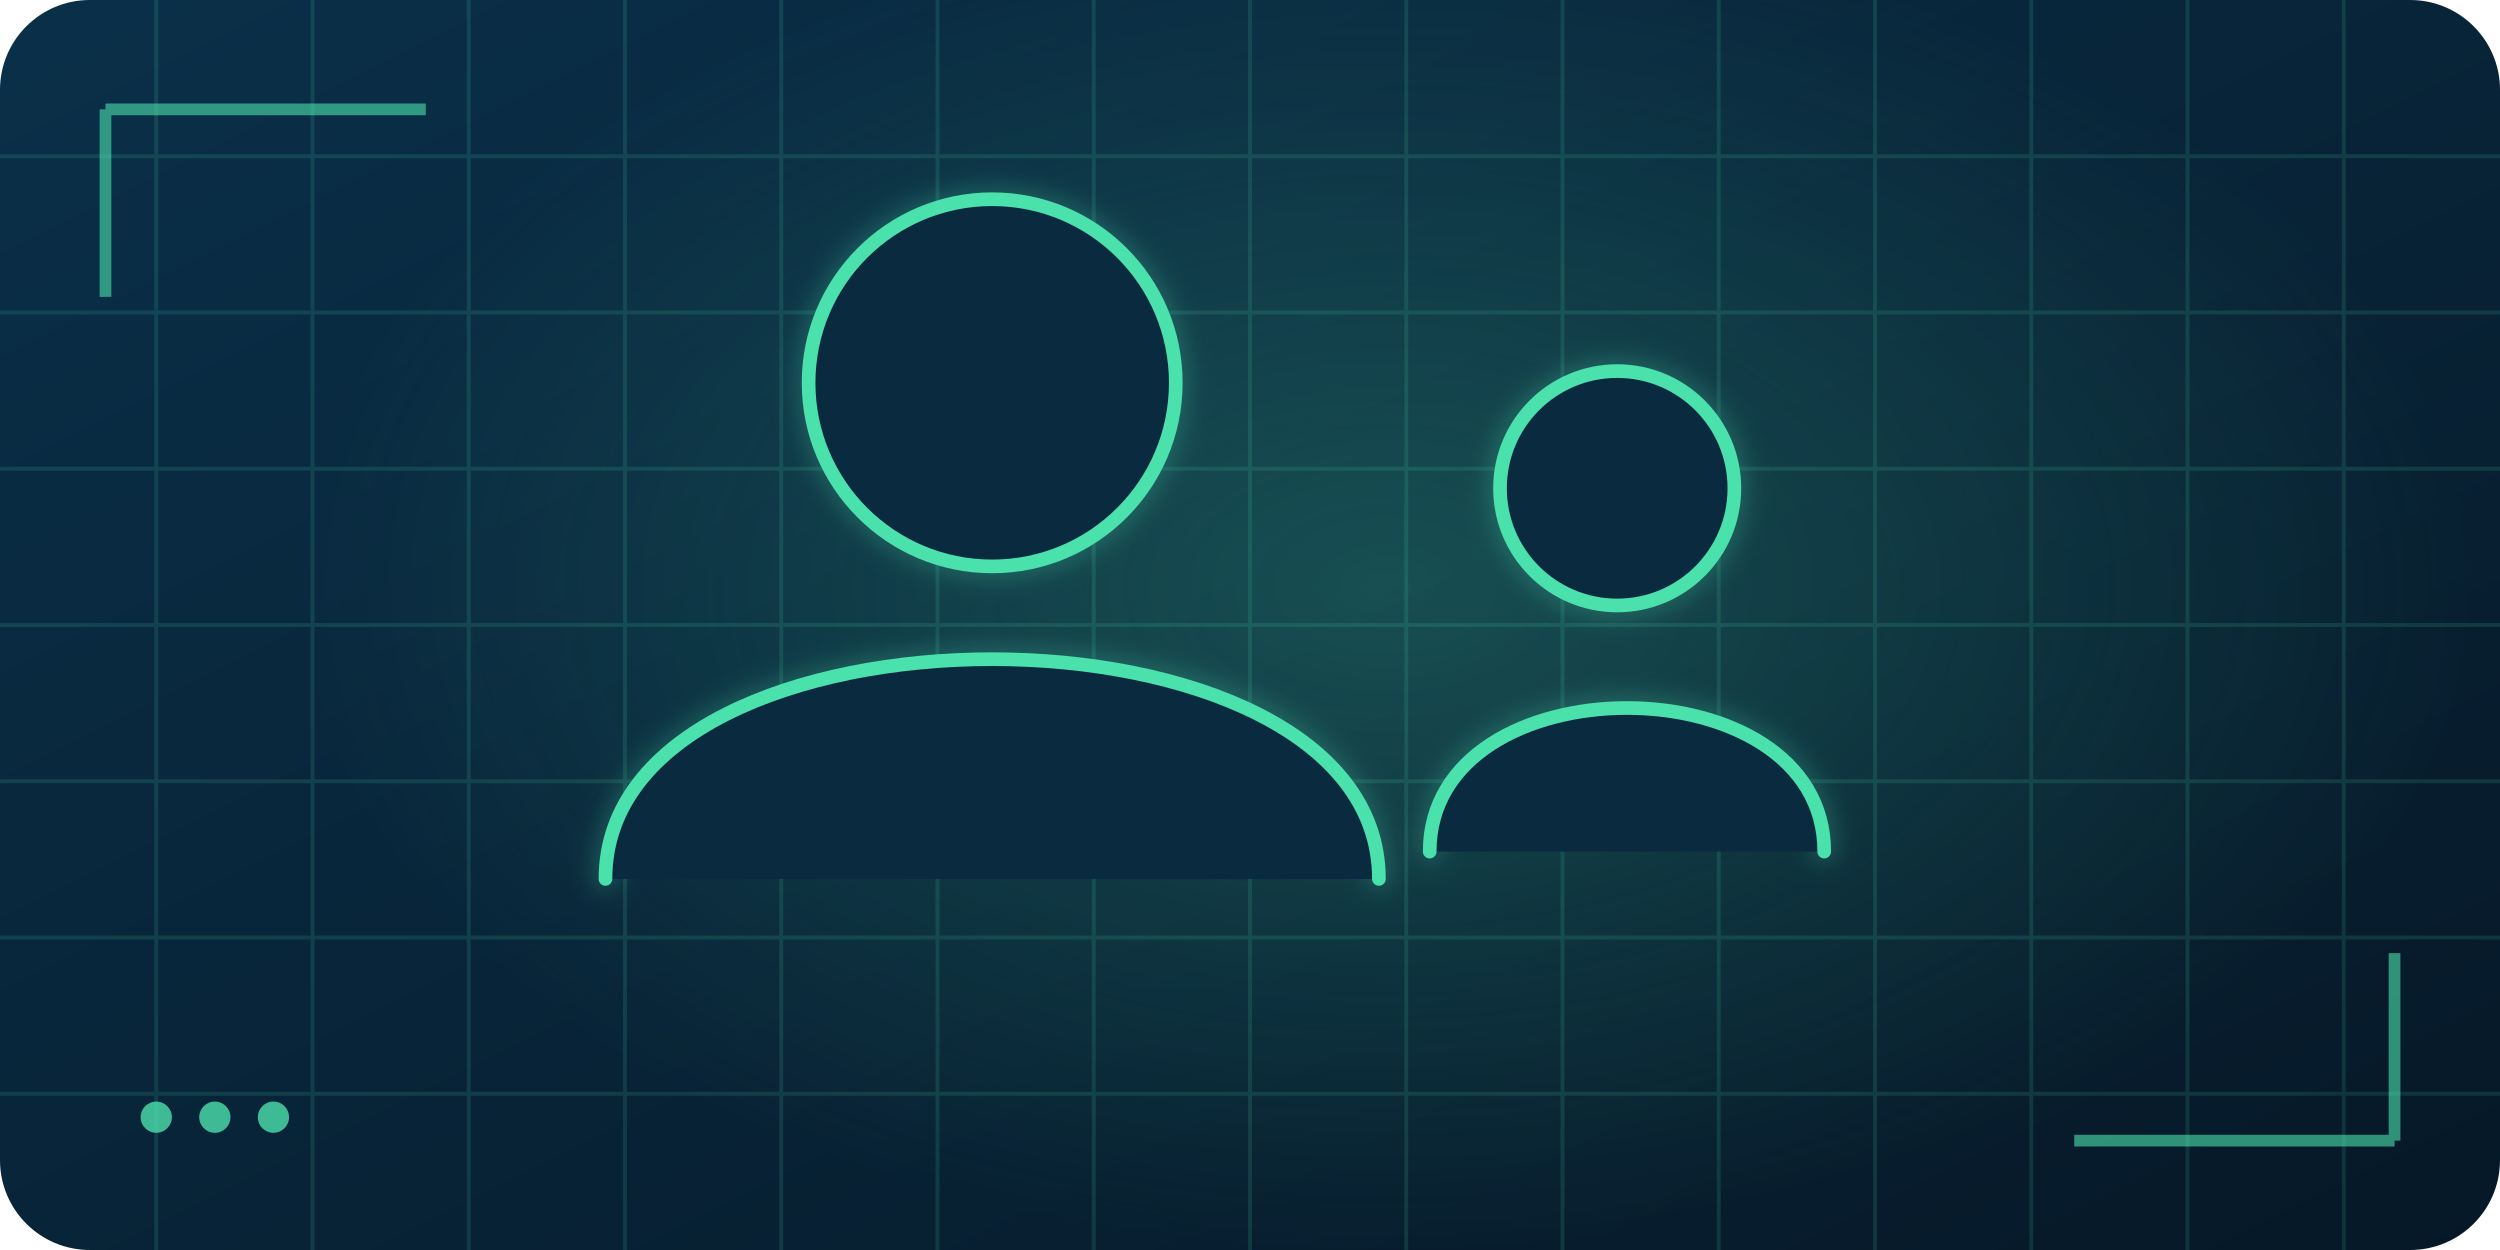
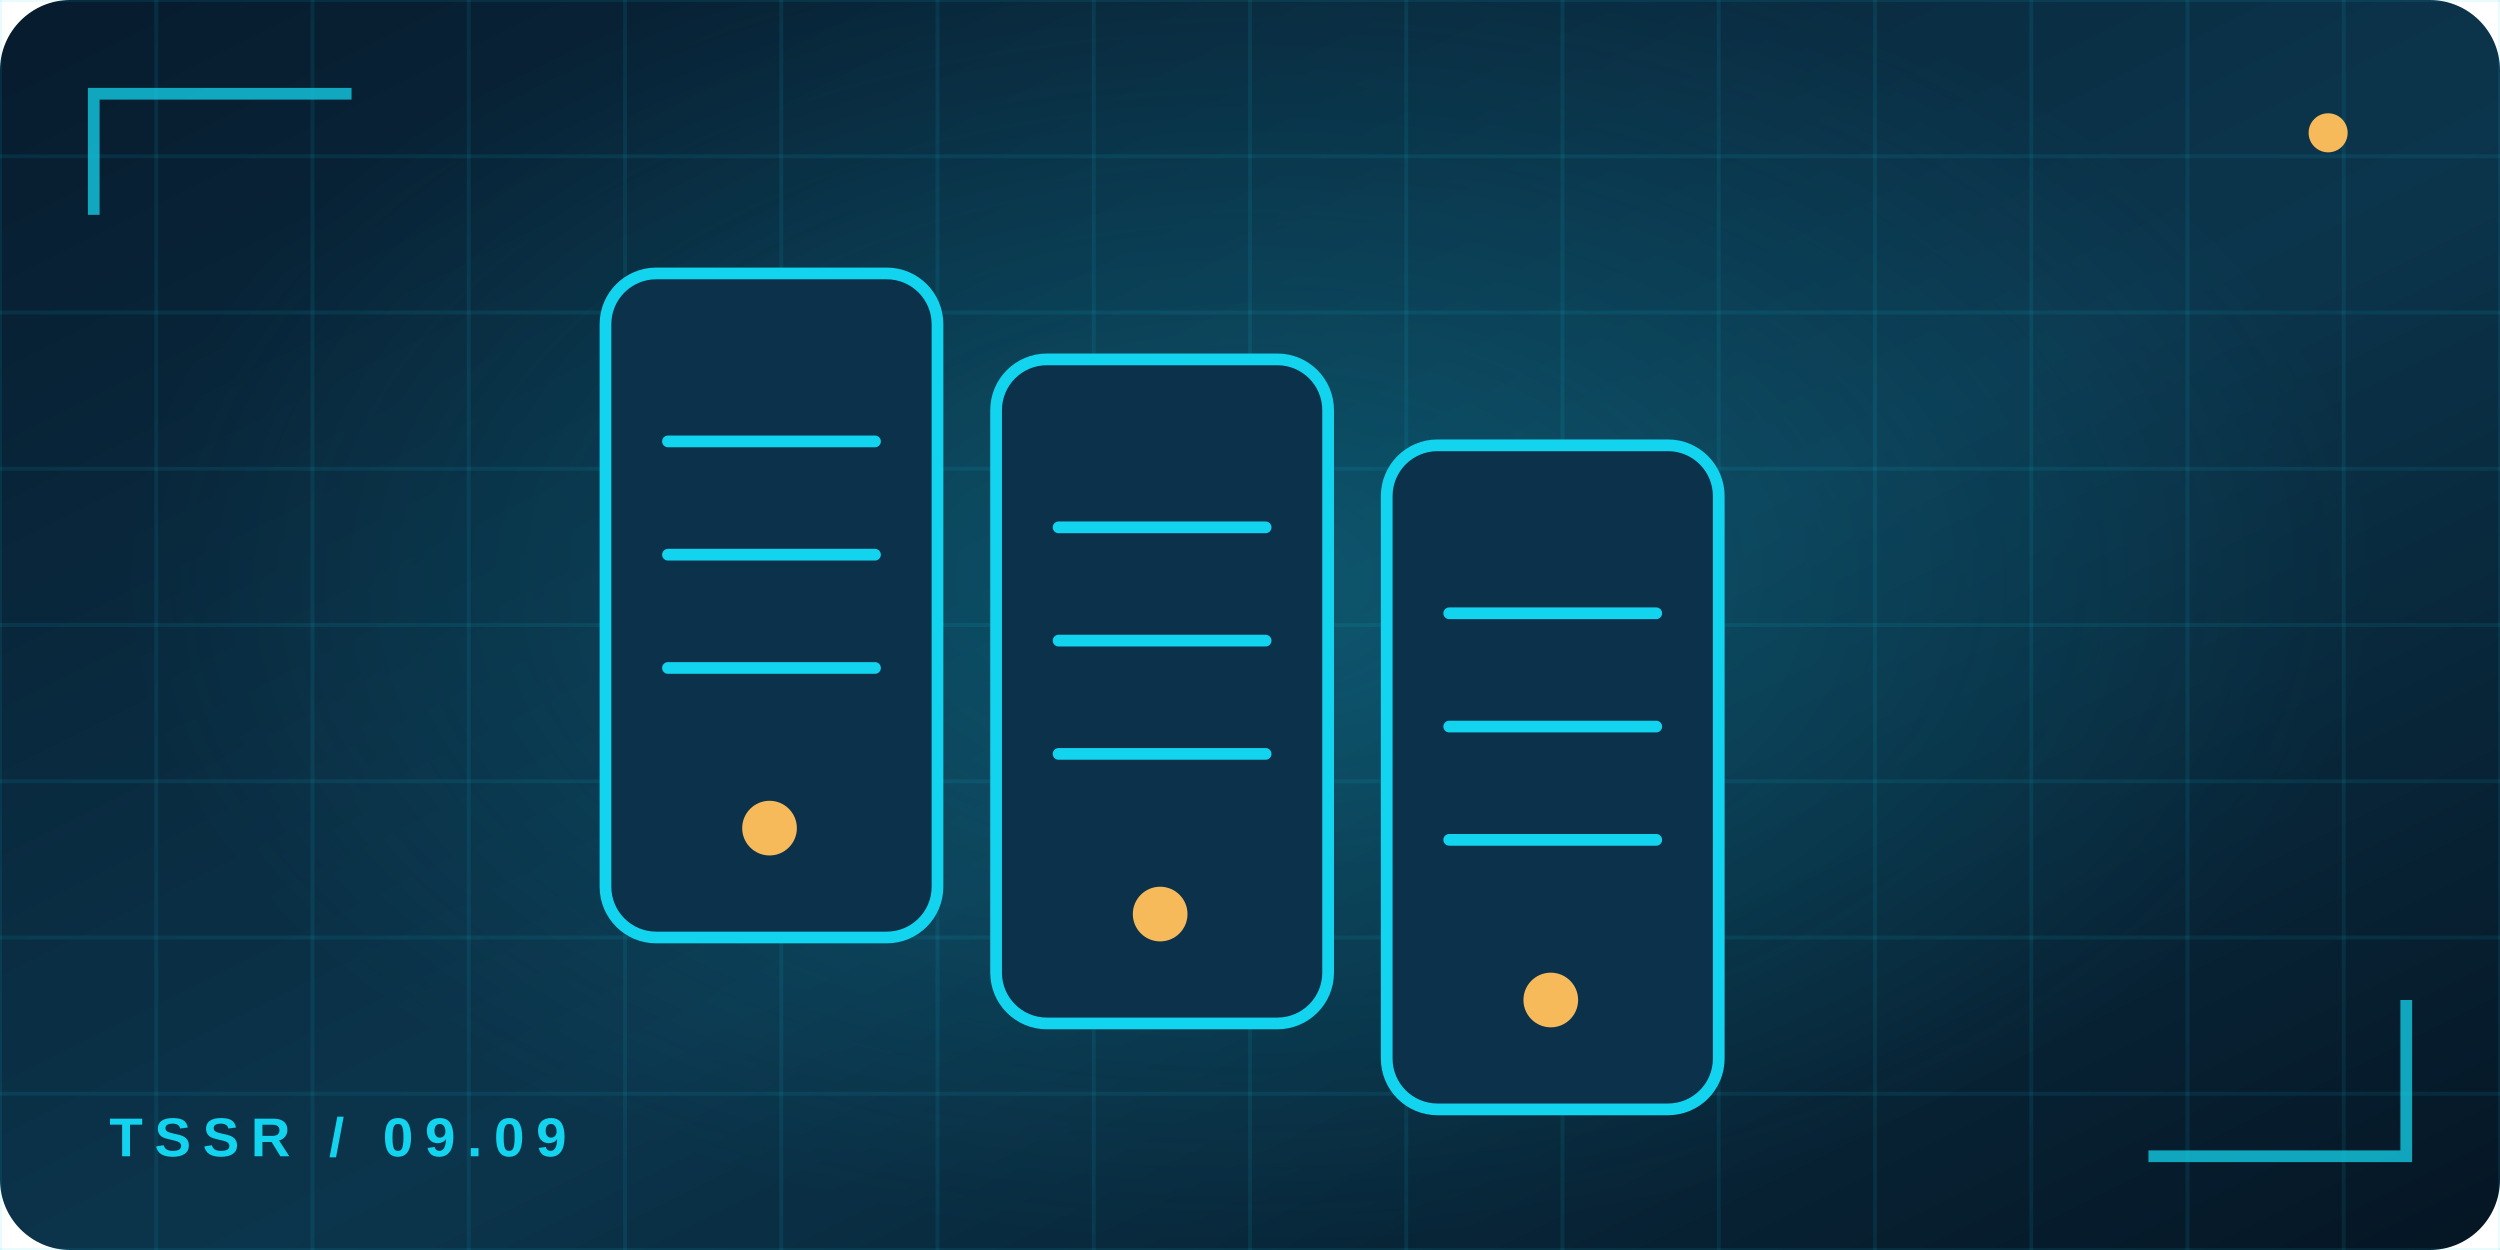
<svg xmlns="http://www.w3.org/2000/svg" viewBox="0 0 640 320" role="img" aria-label="GLPI — Gestion des utilisateurs et des groupes">
  <defs>
-     <linearGradient id="bg" x2="1" y2="1">
-       <stop stop-color="#0a3049" />
-       <stop offset="1" stop-color="#061827" />
+     <linearGradient id="b" x2="1" y2="1">
+       <stop stop-color="#071b2d" />
+       <stop offset=".55" stop-color="#0b354c" />
+       <stop offset="1" stop-color="#051523" />
    </linearGradient>
-     <radialGradient id="halo">
-       <stop stop-color="#4be1ac" stop-opacity=".23" />
-       <stop offset="1" stop-color="#4be1ac" stop-opacity="0" />
+     <radialGradient id="g">
+       <stop stop-color="#13d4ee" stop-opacity=".22" />
+       <stop offset="1" stop-color="#13d4ee" stop-opacity="0" />
    </radialGradient>
-     <filter id="glow">
-       <feGaussianBlur stdDeviation="3" />
-     </filter>
  </defs>
-   <rect width="640" height="320" rx="23" fill="url(#bg)" />
-   <ellipse cx="355" cy="150" rx="280" ry="170" fill="url(#halo)" />
-   <g opacity=".14" stroke="#4be1ac" stroke-width="1">
+   <rect width="640" height="320" rx="18" fill="url(#b)" />
+   <ellipse cx="320" cy="148" rx="290" ry="170" fill="url(#g)" />
+   <g stroke="#13d4ee" stroke-opacity=".09" stroke-width="1">
+     <path d="M0 0V320" />
    <path d="M40 0V320" />
    <path d="M80 0V320" />
    <path d="M120 0V320" />
    <path d="M160 0V320" />
    <path d="M200 0V320" />
    <path d="M240 0V320" />
    <path d="M280 0V320" />
    <path d="M320 0V320" />
    <path d="M360 0V320" />
    <path d="M400 0V320" />
    <path d="M440 0V320" />
    <path d="M480 0V320" />
    <path d="M520 0V320" />
    <path d="M560 0V320" />
    <path d="M600 0V320" />
+     <path d="M640 0V320" />
+     <path d="M0 0H640" />
    <path d="M0 40H640" />
    <path d="M0 80H640" />
    <path d="M0 120H640" />
    <path d="M0 160H640" />
    <path d="M0 200H640" />
    <path d="M0 240H640" />
    <path d="M0 280H640" />
+     <path d="M0 320H640" />
  </g>
-   <g transform="translate(0,-5)" fill="none" stroke="#4be1ac" stroke-width="6" stroke-linecap="round" stroke-linejoin="round" opacity=".26" filter="url(#glow)">
-     <circle cx="254" cy="103" r="47" />
-     <path d="M155 230c0-75 198-75 198 0" />
-     <circle cx="414" cy="130" r="30" />
-     <path d="M366 223c0-49 101-49 101 0" />
+   <g opacity=".75">
+     <path d="M24 55V24H90M550 296h66v-40" stroke="#13d4ee" stroke-width="3" fill="none" />
  </g>
-   <g transform="translate(0,-5)" fill="#092a3f" stroke="#4be1ac" stroke-width="3.5" stroke-linecap="round" stroke-linejoin="round">
-     <circle cx="254" cy="103" r="47" />
-     <path d="M155 230c0-75 198-75 198 0" />
-     <circle cx="414" cy="130" r="30" />
-     <path d="M366 223c0-49 101-49 101 0" />
+   <g stroke="#13d4ee" stroke-width="3" fill="none" stroke-linejoin="round" stroke-linecap="round">
+     <rect x="155" y="70" width="85" height="170" rx="13" fill="#0b314b" />
+     <path d="M171 113h53m-53 29h53m-53 29h53" />
+     <circle cx="197" cy="212" r="7" fill="#f6ba5a" stroke="none" />
+     <rect x="255" y="92" width="85" height="170" rx="13" fill="#0b314b" />
+     <path d="M271 135h53m-53 29h53m-53 29h53" />
+     <circle cx="297" cy="234" r="7" fill="#f6ba5a" stroke="none" />
+     <rect x="355" y="114" width="85" height="170" rx="13" fill="#0b314b" />
+     <path d="M371 157h53m-53 29h53m-53 29h53" />
+     <circle cx="397" cy="256" r="7" fill="#f6ba5a" stroke="none" />
  </g>
-   <path d="M27 28h82M27 28v48M613 292h-82M613 292v-48" fill="none" stroke="#4be1ac" stroke-width="3" opacity=".6" />
-   <g fill="#4be1ac" opacity=".8">
-     <circle cx="40" cy="286" r="4" />
-     <circle cx="55" cy="286" r="4" />
-     <circle cx="70" cy="286" r="4" />
-   </g>
+   <text x="28" y="296" fill="#13d4ee" font-size="14" font-family="Arial,sans-serif" font-weight="bold" letter-spacing="3">TSSR / 09.09</text>
+   <circle cx="596" cy="34" r="5" fill="#f6ba5a" />
</svg>
